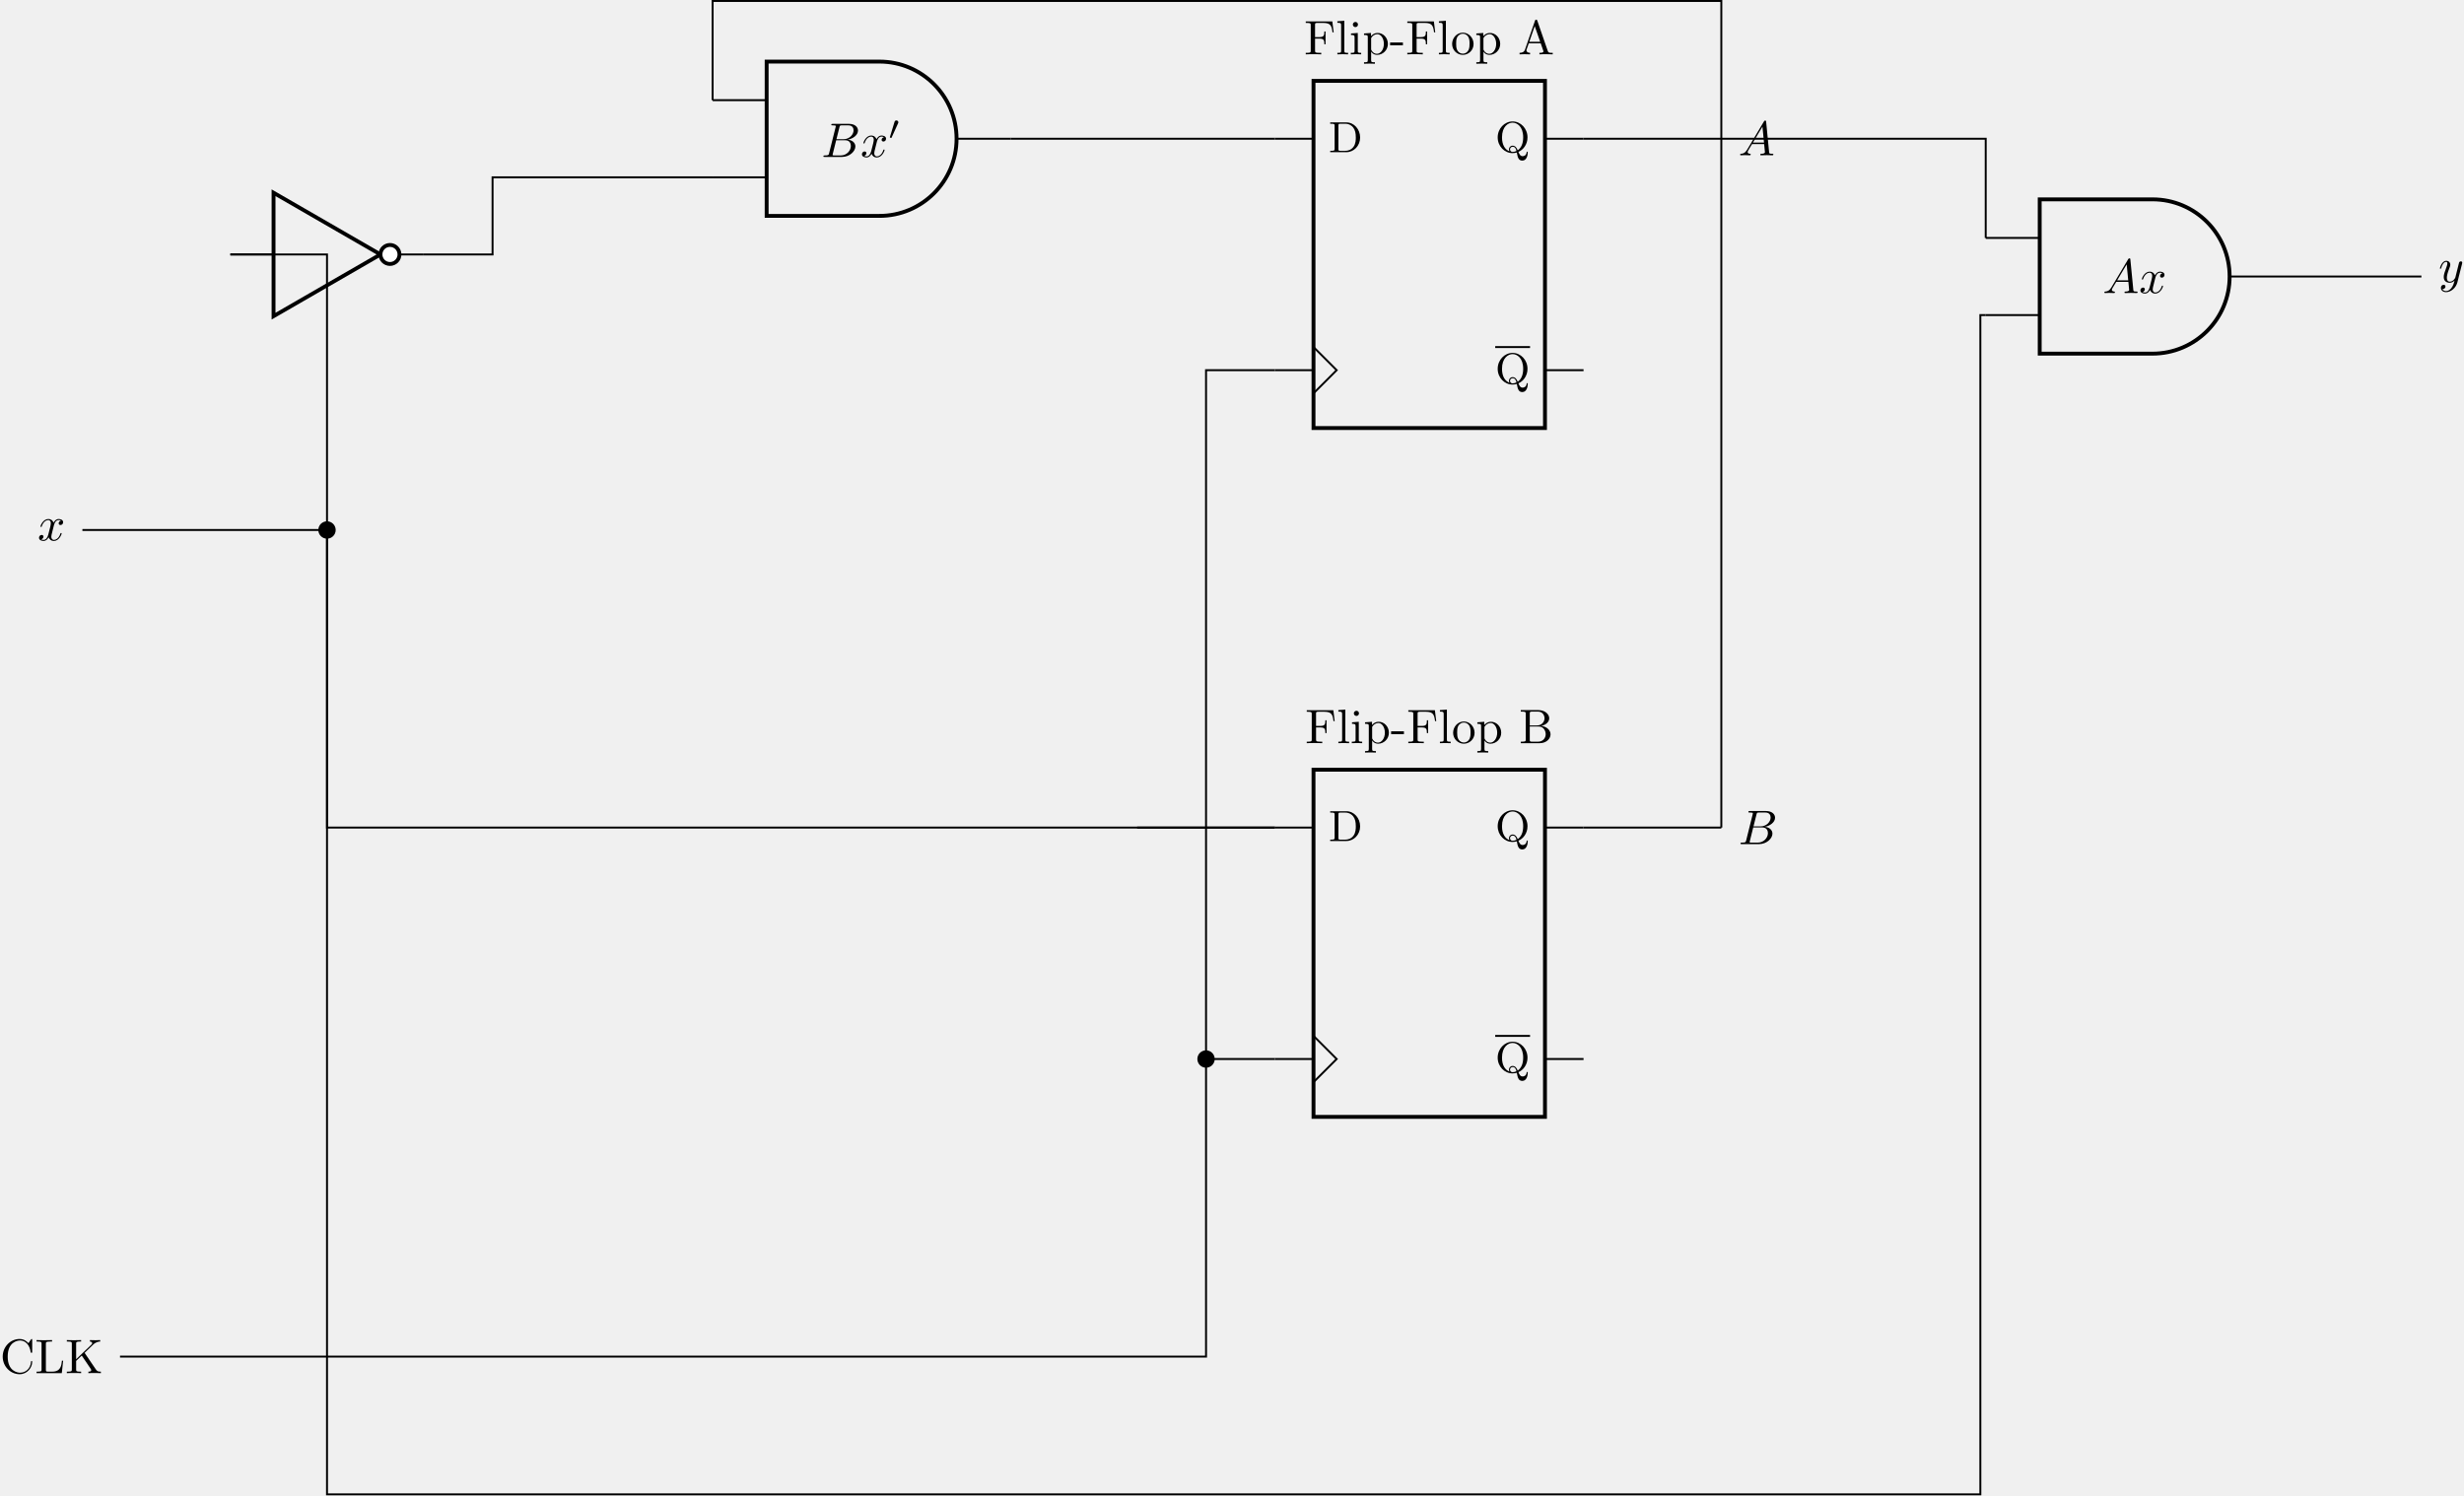
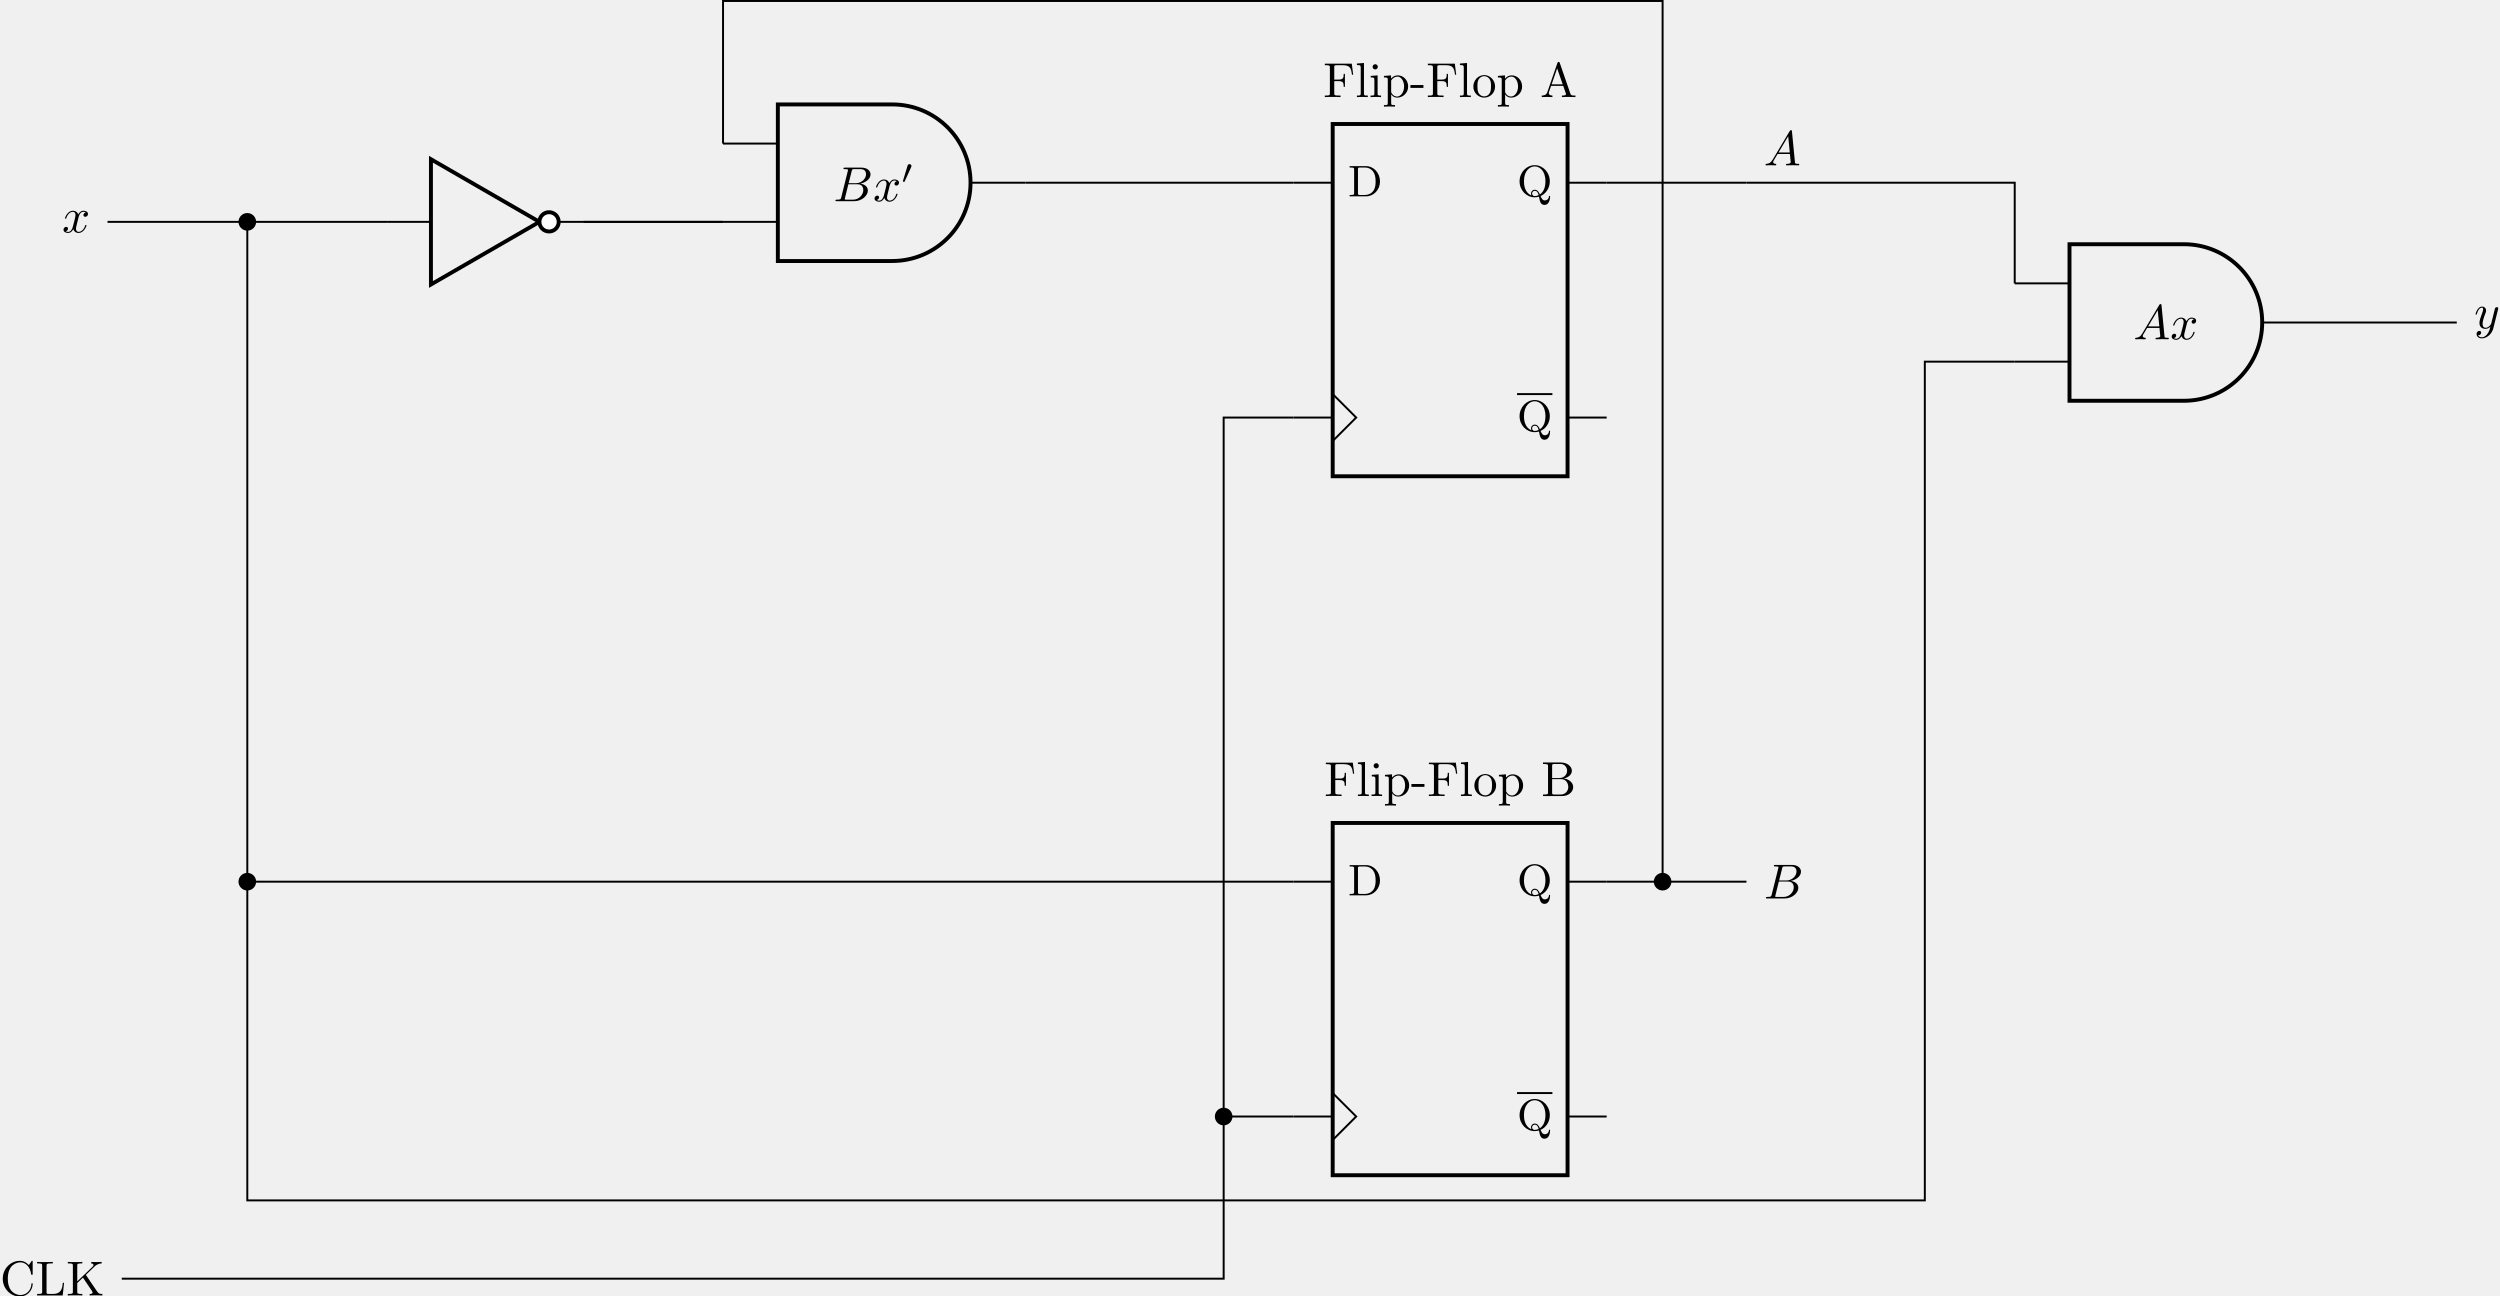
- <svg xmlns="http://www.w3.org/2000/svg" xmlns:xlink="http://www.w3.org/1999/xlink" version="1.1" width="506.946pt" height="307.68pt" viewBox="-58.718 -62.039 506.946 307.68">
+ <svg xmlns="http://www.w3.org/2000/svg" xmlns:xlink="http://www.w3.org/1999/xlink" version="1.1" width="506.946pt" height="262.693pt" viewBox="-58.718 -62.039 506.946 262.693">
  <defs>
-     <path id="g0-68" d="M.565-5.846C1.255-5.846 1.273-5.747 1.273-5.416V-.708C1.273-.377 1.255-.278 .565-.278H.359V0H3.694C5.245 0 6.519-1.327 6.519-3.013C6.519-4.716 5.272-6.124 3.694-6.124H.359V-5.846H.565ZM2.493-.278C2.071-.278 2.053-.341 2.053-.646V-5.478C2.053-5.783 2.071-5.846 2.493-5.846H3.452C4.322-5.846 4.86-5.389 5.102-5.066C5.496-4.546 5.631-3.9 5.631-3.013C5.631-2.645 5.631-1.704 5.138-1.076C4.671-.466 4.026-.278 3.461-.278H2.493Z" />
-     <path id="g0-81" d="M4.77-.063C5.73-.457 6.644-1.56 6.644-3.04C6.644-4.869 5.254-6.321 3.578-6.321S.511-4.86 .511-3.04S1.91 .197 3.578 .197C3.891 .197 4.232 .134 4.447 .072C4.609 .959 4.743 1.739 5.577 1.739C6.51 1.739 6.698 .538 6.698 .081C6.698 0 6.698-.108 6.581-.108C6.519-.108 6.483-.054 6.474-.009C6.402 .771 5.792 .825 5.649 .825C5.165 .825 4.976 .439 4.77-.063ZM2.932-.179C2.062-.511 1.399-1.435 1.399-3.04C1.399-5.263 2.645-6.07 3.578-6.07S5.756-5.272 5.756-3.04C5.756-1.856 5.398-.906 4.627-.386C4.447-.834 4.169-1.336 3.587-1.336C3.147-1.336 2.824-.986 2.824-.574C2.824-.359 2.923-.188 2.932-.179ZM4.376-.242C4.116-.108 3.811-.054 3.578-.054C3.138-.054 3.049-.43 3.049-.574C3.049-.843 3.246-1.112 3.596-1.112C4.071-1.112 4.259-.735 4.376-.242Z" />
-     <path id="g1-48" d="M2.022-3.292C2.078-3.41 2.085-3.466 2.085-3.515C2.085-3.731 1.89-3.898 1.674-3.898C1.409-3.898 1.325-3.682 1.29-3.571L.37-.551C.363-.537 .335-.446 .335-.439C.335-.356 .551-.286 .607-.286C.656-.286 .663-.3 .711-.404L2.022-3.292Z" />
    <path id="g2-65" d="M1.783-1.146C1.385-.478 .996-.339 .558-.309C.438-.299 .349-.299 .349-.11C.349-.05 .399 0 .478 0C.747 0 1.056-.03 1.335-.03C1.664-.03 2.012 0 2.331 0C2.391 0 2.521 0 2.521-.189C2.521-.299 2.431-.309 2.361-.309C2.132-.329 1.893-.408 1.893-.658C1.893-.777 1.953-.887 2.032-1.026L2.79-2.301H5.29C5.31-2.092 5.45-.737 5.45-.638C5.45-.339 4.932-.309 4.732-.309C4.593-.309 4.493-.309 4.493-.11C4.493 0 4.613 0 4.633 0C5.041 0 5.469-.03 5.878-.03C6.127-.03 6.755 0 7.004 0C7.064 0 7.183 0 7.183-.199C7.183-.309 7.083-.309 6.954-.309C6.336-.309 6.336-.379 6.306-.667L5.699-6.894C5.679-7.093 5.679-7.133 5.509-7.133C5.35-7.133 5.31-7.064 5.25-6.964L1.783-1.146ZM2.979-2.61L4.941-5.898L5.26-2.61H2.979Z" />
    <path id="g2-66" d="M1.594-.777C1.494-.389 1.474-.309 .687-.309C.518-.309 .418-.309 .418-.11C.418 0 .508 0 .687 0H4.244C5.818 0 6.994-1.176 6.994-2.152C6.994-2.869 6.416-3.447 5.45-3.557C6.486-3.746 7.532-4.483 7.532-5.43C7.532-6.167 6.874-6.804 5.679-6.804H2.331C2.142-6.804 2.042-6.804 2.042-6.605C2.042-6.496 2.132-6.496 2.321-6.496C2.341-6.496 2.531-6.496 2.7-6.476C2.879-6.456 2.969-6.446 2.969-6.316C2.969-6.276 2.959-6.247 2.929-6.127L1.594-.777ZM3.098-3.646L3.716-6.117C3.806-6.466 3.826-6.496 4.254-6.496H5.539C6.416-6.496 6.625-5.908 6.625-5.469C6.625-4.593 5.768-3.646 4.553-3.646H3.098ZM2.65-.309C2.511-.309 2.491-.309 2.431-.319C2.331-.329 2.301-.339 2.301-.418C2.301-.448 2.301-.468 2.351-.648L3.039-3.427H4.922C5.878-3.427 6.067-2.69 6.067-2.262C6.067-1.275 5.181-.309 4.005-.309H2.65Z" />
    <path id="g2-120" d="M3.328-3.009C3.387-3.268 3.616-4.184 4.314-4.184C4.364-4.184 4.603-4.184 4.812-4.055C4.533-4.005 4.334-3.756 4.334-3.517C4.334-3.357 4.443-3.168 4.712-3.168C4.932-3.168 5.25-3.347 5.25-3.746C5.25-4.264 4.663-4.403 4.324-4.403C3.746-4.403 3.397-3.875 3.278-3.646C3.029-4.304 2.491-4.403 2.202-4.403C1.166-4.403 .598-3.118 .598-2.869C.598-2.77 .697-2.77 .717-2.77C.797-2.77 .827-2.79 .847-2.879C1.186-3.935 1.843-4.184 2.182-4.184C2.371-4.184 2.72-4.095 2.72-3.517C2.72-3.208 2.55-2.54 2.182-1.146C2.022-.528 1.674-.11 1.235-.11C1.176-.11 .946-.11 .737-.239C.986-.289 1.205-.498 1.205-.777C1.205-1.046 .986-1.126 .837-1.126C.538-1.126 .289-.867 .289-.548C.289-.09 .787 .11 1.225 .11C1.883 .11 2.242-.588 2.271-.648C2.391-.279 2.75 .11 3.347 .11C4.374 .11 4.941-1.176 4.941-1.425C4.941-1.524 4.852-1.524 4.822-1.524C4.732-1.524 4.712-1.484 4.692-1.415C4.364-.349 3.686-.11 3.367-.11C2.979-.11 2.819-.428 2.819-.767C2.819-.986 2.879-1.205 2.989-1.644L3.328-3.009Z" />
    <path id="g2-121" d="M4.842-3.796C4.882-3.935 4.882-3.955 4.882-4.025C4.882-4.204 4.742-4.294 4.593-4.294C4.493-4.294 4.334-4.234 4.244-4.085C4.224-4.035 4.144-3.726 4.105-3.547C4.035-3.288 3.965-3.019 3.905-2.75L3.457-.956C3.417-.807 2.989-.11 2.331-.11C1.823-.11 1.714-.548 1.714-.917C1.714-1.375 1.883-1.993 2.222-2.869C2.381-3.278 2.421-3.387 2.421-3.587C2.421-4.035 2.102-4.403 1.604-4.403C.658-4.403 .289-2.959 .289-2.869C.289-2.77 .389-2.77 .408-2.77C.508-2.77 .518-2.79 .568-2.949C.837-3.885 1.235-4.184 1.574-4.184C1.654-4.184 1.823-4.184 1.823-3.866C1.823-3.616 1.724-3.357 1.654-3.168C1.255-2.112 1.076-1.544 1.076-1.076C1.076-.189 1.704 .11 2.291 .11C2.68 .11 3.019-.06 3.298-.339C3.168 .179 3.049 .667 2.65 1.196C2.391 1.534 2.012 1.823 1.554 1.823C1.415 1.823 .966 1.793 .797 1.405C.956 1.405 1.086 1.405 1.225 1.285C1.325 1.196 1.425 1.066 1.425 .877C1.425 .568 1.156 .528 1.056 .528C.827 .528 .498 .687 .498 1.176C.498 1.674 .936 2.042 1.554 2.042C2.58 2.042 3.606 1.136 3.885 .01L4.842-3.796Z" />
+     <path id="g1-48" d="M2.022-3.292C2.078-3.41 2.085-3.466 2.085-3.515C2.085-3.731 1.89-3.898 1.674-3.898C1.409-3.898 1.325-3.682 1.29-3.571L.37-.551C.363-.537 .335-.446 .335-.439C.335-.356 .551-.286 .607-.286C.656-.286 .663-.3 .711-.404L2.022-3.292Z" />
+     <path id="g0-68" d="M.565-5.846C1.255-5.846 1.273-5.747 1.273-5.416V-.708C1.273-.377 1.255-.278 .565-.278H.359V0H3.694C5.245 0 6.519-1.327 6.519-3.013C6.519-4.716 5.272-6.124 3.694-6.124H.359V-5.846H.565ZM2.493-.278C2.071-.278 2.053-.341 2.053-.646V-5.478C2.053-5.783 2.071-5.846 2.493-5.846H3.452C4.322-5.846 4.86-5.389 5.102-5.066C5.496-4.546 5.631-3.9 5.631-3.013C5.631-2.645 5.631-1.704 5.138-1.076C4.671-.466 4.026-.278 3.461-.278H2.493Z" />
+     <path id="g0-81" d="M4.77-.063C5.73-.457 6.644-1.56 6.644-3.04C6.644-4.869 5.254-6.321 3.578-6.321S.511-4.86 .511-3.04S1.91 .197 3.578 .197C3.891 .197 4.232 .134 4.447 .072C4.609 .959 4.743 1.739 5.577 1.739C6.51 1.739 6.698 .538 6.698 .081C6.698 0 6.698-.108 6.581-.108C6.519-.108 6.483-.054 6.474-.009C6.402 .771 5.792 .825 5.649 .825C5.165 .825 4.976 .439 4.77-.063ZM2.932-.179C2.062-.511 1.399-1.435 1.399-3.04C1.399-5.263 2.645-6.07 3.578-6.07S5.756-5.272 5.756-3.04C5.756-1.856 5.398-.906 4.627-.386C4.447-.834 4.169-1.336 3.587-1.336C3.147-1.336 2.824-.986 2.824-.574C2.824-.359 2.923-.188 2.932-.179ZM4.376-.242C4.116-.108 3.811-.054 3.578-.054C3.138-.054 3.049-.43 3.049-.574C3.049-.843 3.246-1.112 3.596-1.112C4.071-1.112 4.259-.735 4.376-.242Z" />
    <path id="g3-45" d="M2.75-1.863V-2.441H.11V-1.863H2.75Z" />
    <path id="g3-65" d="M3.965-6.934C3.915-7.064 3.895-7.133 3.736-7.133S3.547-7.073 3.497-6.934L1.435-.976C1.255-.468 .857-.319 .319-.309V0C.548-.01 .976-.03 1.335-.03C1.644-.03 2.162-.01 2.481 0V-.309C1.983-.309 1.733-.558 1.733-.817C1.733-.847 1.743-.946 1.753-.966L2.212-2.271H4.672L5.2-.747C5.21-.707 5.23-.648 5.23-.608C5.23-.309 4.672-.309 4.403-.309V0C4.762-.03 5.46-.03 5.838-.03C6.267-.03 6.725-.02 7.143 0V-.309H6.964C6.366-.309 6.227-.379 6.117-.707L3.965-6.934ZM3.437-5.818L4.563-2.58H2.321L3.437-5.818Z" />
    <path id="g3-66" d="M2.212-3.646V-6.097C2.212-6.426 2.232-6.496 2.7-6.496H3.935C4.902-6.496 5.25-5.649 5.25-5.121C5.25-4.483 4.762-3.646 3.656-3.646H2.212ZM4.563-3.557C5.529-3.746 6.217-4.384 6.217-5.121C6.217-5.988 5.3-6.804 4.005-6.804H.359V-6.496H.598C1.365-6.496 1.385-6.386 1.385-6.027V-.777C1.385-.418 1.365-.309 .598-.309H.359V0H4.264C5.589 0 6.486-.887 6.486-1.823C6.486-2.69 5.669-3.437 4.563-3.557ZM3.945-.309H2.7C2.232-.309 2.212-.379 2.212-.707V-3.427H4.085C5.071-3.427 5.489-2.501 5.489-1.833C5.489-1.126 4.971-.309 3.945-.309Z" />
    <path id="g3-67" d="M.558-3.407C.558-1.345 2.172 .219 4.025 .219C5.649 .219 6.625-1.166 6.625-2.321C6.625-2.421 6.625-2.491 6.496-2.491C6.386-2.491 6.386-2.431 6.376-2.331C6.296-.907 5.23-.09 4.144-.09C3.537-.09 1.584-.428 1.584-3.397C1.584-6.376 3.527-6.715 4.134-6.715C5.22-6.715 6.107-5.808 6.306-4.354C6.326-4.214 6.326-4.184 6.466-4.184C6.625-4.184 6.625-4.214 6.625-4.423V-6.785C6.625-6.954 6.625-7.024 6.516-7.024C6.476-7.024 6.436-7.024 6.356-6.904L5.858-6.167C5.489-6.526 4.981-7.024 4.025-7.024C2.162-7.024 .558-5.44 .558-3.407Z" />
    <path id="g3-70" d="M5.798-6.775H.329V-6.466H.568C1.335-6.466 1.355-6.356 1.355-5.998V-.777C1.355-.418 1.335-.309 .568-.309H.329V0C.677-.03 1.455-.03 1.843-.03C2.252-.03 3.158-.03 3.517 0V-.309H3.188C2.242-.309 2.242-.438 2.242-.787V-3.238H3.098C4.055-3.238 4.154-2.919 4.154-2.072H4.403V-4.712H4.154C4.154-3.875 4.055-3.547 3.098-3.547H2.242V-6.067C2.242-6.396 2.262-6.466 2.73-6.466H3.925C5.42-6.466 5.669-5.908 5.828-4.533H6.077L5.798-6.775Z" />
    <path id="g3-75" d="M3.985-4.174L5.778-5.898C5.858-5.978 6.386-6.486 7.193-6.496V-6.804C6.934-6.775 6.615-6.775 6.346-6.775C5.988-6.775 5.42-6.775 5.081-6.804V-6.496C5.479-6.486 5.539-6.257 5.539-6.167C5.539-6.007 5.44-5.908 5.36-5.838L2.242-2.859V-6.027C2.242-6.386 2.262-6.496 3.029-6.496H3.268V-6.804C2.919-6.775 2.182-6.775 1.803-6.775S.677-6.775 .329-6.804V-6.496H.568C1.335-6.496 1.355-6.386 1.355-6.027V-.777C1.355-.418 1.335-.309 .568-.309H.329V0C.677-.03 1.415-.03 1.793-.03S2.919-.03 3.268 0V-.309H3.029C2.262-.309 2.242-.418 2.242-.777V-2.521L3.397-3.616L5.2-.946C5.26-.857 5.35-.727 5.35-.608C5.35-.309 4.961-.309 4.762-.309V0C5.111-.03 5.808-.03 6.187-.03C6.535-.03 6.914-.02 7.333 0V-.309C6.795-.309 6.585-.349 6.286-.787L3.985-4.174Z" />
    <path id="g3-76" d="M5.798-2.57H5.549C5.44-1.554 5.3-.309 3.547-.309H2.73C2.262-.309 2.242-.379 2.242-.707V-6.017C2.242-6.356 2.242-6.496 3.188-6.496H3.517V-6.804C3.158-6.775 2.252-6.775 1.843-6.775C1.455-6.775 .677-6.775 .329-6.804V-6.496H.568C1.335-6.496 1.355-6.386 1.355-6.027V-.777C1.355-.418 1.335-.309 .568-.309H.329V0H5.519L5.798-2.57Z" />
    <path id="g3-105" d="M1.763-4.403L.369-4.294V-3.985C1.016-3.985 1.106-3.925 1.106-3.437V-.757C1.106-.309 .996-.309 .329-.309V0C.648-.01 1.186-.03 1.425-.03C1.773-.03 2.122-.01 2.461 0V-.309C1.803-.309 1.763-.359 1.763-.747V-4.403ZM1.803-6.137C1.803-6.456 1.554-6.665 1.275-6.665C.966-6.665 .747-6.396 .747-6.137C.747-5.868 .966-5.609 1.275-5.609C1.554-5.609 1.803-5.818 1.803-6.137Z" />
    <path id="g3-108" d="M1.763-6.914L.329-6.804V-6.496C1.026-6.496 1.106-6.426 1.106-5.938V-.757C1.106-.309 .996-.309 .329-.309V0C.658-.01 1.186-.03 1.435-.03S2.172-.01 2.54 0V-.309C1.873-.309 1.763-.309 1.763-.757V-6.914Z" />
    <path id="g3-111" d="M4.692-2.132C4.692-3.407 3.696-4.463 2.491-4.463C1.245-4.463 .279-3.377 .279-2.132C.279-.847 1.315 .11 2.481 .11C3.686 .11 4.692-.867 4.692-2.132ZM2.491-.139C2.062-.139 1.624-.349 1.355-.807C1.106-1.245 1.106-1.853 1.106-2.212C1.106-2.6 1.106-3.138 1.345-3.577C1.614-4.035 2.082-4.244 2.481-4.244C2.919-4.244 3.347-4.025 3.606-3.597S3.866-2.59 3.866-2.212C3.866-1.853 3.866-1.315 3.646-.877C3.427-.428 2.989-.139 2.491-.139Z" />
    <path id="g3-112" d="M1.714-3.746V-4.403L.279-4.294V-3.985C.986-3.985 1.056-3.925 1.056-3.487V1.176C1.056 1.624 .946 1.624 .279 1.624V1.933C.618 1.923 1.136 1.903 1.395 1.903C1.664 1.903 2.172 1.923 2.521 1.933V1.624C1.853 1.624 1.743 1.624 1.743 1.176V-.498V-.588C1.793-.428 2.212 .11 2.969 .11C4.154 .11 5.191-.867 5.191-2.152C5.191-3.417 4.224-4.403 3.108-4.403C2.331-4.403 1.913-3.965 1.714-3.746ZM1.743-1.136V-3.357C2.032-3.866 2.521-4.154 3.029-4.154C3.756-4.154 4.364-3.278 4.364-2.152C4.364-.946 3.666-.11 2.929-.11C2.531-.11 2.152-.309 1.883-.717C1.743-.927 1.743-.936 1.743-1.136Z" />
  </defs>
  <g id="page1">
-     <g transform="matrix(1 0 0 1 -67.27907 173.4847)">
-       <use x="8.561" y="47.012" xlink:href="#g3-67" />
-       <use x="15.757" y="47.012" xlink:href="#g3-76" />
-       <use x="21.983" y="47.012" xlink:href="#g3-75" />
+     <g transform="matrix(1 0 0 1 -67.27907 145.1376)">
+       <use x="8.561" y="55.516" xlink:href="#g3-67" />
+       <use x="15.757" y="55.516" xlink:href="#g3-76" />
+       <use x="21.983" y="55.516" xlink:href="#g3-75" />
    </g>
-     <g transform="matrix(1 0 0 1 -59.54057 2.1447)">
-       <use x="8.561" y="47.012" xlink:href="#g2-120" />
-     </g>
-     <path d="M-41.766 47.012H8.562" stroke="#000" fill="none" stroke-width=".399" stroke-miterlimit="10" />
-     <path d="M10.148 47.012C10.148 46.137 9.438 45.426 8.562 45.426C7.684 45.426 6.973 46.137 6.973 47.012C6.973 47.891 7.684 48.598 8.562 48.598C9.438 48.598 10.148 47.891 10.148 47.012Z" />
-     <path d="M10.148 47.012C10.148 46.137 9.438 45.426 8.562 45.426C7.684 45.426 6.973 46.137 6.973 47.012C6.973 47.891 7.684 48.598 8.562 48.598C9.438 48.598 10.148 47.891 10.148 47.012Z" stroke="#000" fill="none" stroke-width=".399" stroke-miterlimit="10" />
-     <path d="M-2.438-9.68H-11.324" stroke="#000" fill="none" stroke-width=".399" stroke-miterlimit="10" />
-     <path d="M-2.438-22.379L19.559-9.68L-2.438 3.019Z" stroke="#000" fill="none" stroke-width=".797" stroke-miterlimit="10" />
-     <path d="M23.469-9.68H28.449" stroke="#000" fill="none" stroke-width=".399" stroke-miterlimit="10" />
-     <path d="M23.469-9.68C23.469-10.762 22.594-11.637 21.516-11.637C20.434-11.637 19.559-10.762 19.559-9.68C19.559-8.602 20.434-7.727 21.516-7.727C22.594-7.727 23.469-8.602 23.469-9.68Z" fill="#fff" />
-     <path d="M23.469-9.68C23.469-10.762 22.594-11.637 21.516-11.637C20.434-11.637 19.559-10.762 19.559-9.68C19.559-8.602 20.434-7.727 21.516-7.727C22.594-7.727 23.469-8.602 23.469-9.68Z" stroke="#000" fill="none" stroke-width=".797" stroke-miterlimit="10" />
-     <path d="M8.562 47.012V-9.68H-11.324" stroke="#000" fill="none" stroke-width=".399" stroke-miterlimit="10" />
-     <path d="M211.523 26.035H259.148V-45.398H211.523Z" stroke="#000" fill="none" stroke-width=".797" stroke-miterlimit="10" />
-     <path d="M211.523 9.367L216.285 14.129L211.523 18.891" stroke="#000" fill="none" stroke-width=".399" stroke-miterlimit="10" />
-     <rect x="11.633" y="39.291" height=".398" width="7.168" transform="matrix(1 0 0 1 237.2746 -30.1175)" />
+     <path d="M211.523 34.539H259.148V-36.895H211.523Z" stroke="#000" fill="none" stroke-width=".797" stroke-miterlimit="10" />
+     <path d="M211.523 17.871L216.285 22.633L211.523 27.395" stroke="#000" fill="none" stroke-width=".399" stroke-miterlimit="10" />
+     <rect x="11.633" y="47.795" height=".398" width="7.168" transform="matrix(1 0 0 1 237.2746 -30.1175)" />
    <g transform="matrix(1 0 0 1 237.2746 -30.1175)">
-       <use x="11.633" y="47.012" xlink:href="#g0-81" />
+       <use x="11.633" y="55.516" xlink:href="#g0-81" />
    </g>
    <g transform="matrix(1 0 0 1 202.9636 -77.7404)">
-       <use x="11.633" y="47.012" xlink:href="#g0-68" />
+       <use x="11.633" y="55.516" xlink:href="#g0-68" />
    </g>
    <g transform="matrix(1 0 0 1 237.2746 -77.7404)">
-       <use x="11.633" y="47.012" xlink:href="#g0-81" />
+       <use x="11.633" y="55.516" xlink:href="#g0-81" />
    </g>
-     <path d="M211.523 14.129H203.586" stroke="#000" fill="none" stroke-width=".399" stroke-miterlimit="10" />
-     <path d="M259.148 14.129H267.082" stroke="#000" fill="none" stroke-width=".399" stroke-miterlimit="10" />
-     <path d="M211.523-33.492H203.586" stroke="#000" fill="none" stroke-width=".399" stroke-miterlimit="10" />
-     <path d="M259.148-33.492H267.082" stroke="#000" fill="none" stroke-width=".399" stroke-miterlimit="10" />
+     <path d="M211.523 22.633H203.586" stroke="#000" fill="none" stroke-width=".399" stroke-miterlimit="10" />
+     <path d="M259.148 22.633H267.082" stroke="#000" fill="none" stroke-width=".399" stroke-miterlimit="10" />
+     <path d="M211.523-24.988H203.586" stroke="#000" fill="none" stroke-width=".399" stroke-miterlimit="10" />
+     <path d="M259.148-24.988H267.082" stroke="#000" fill="none" stroke-width=".399" stroke-miterlimit="10" />
    <g transform="matrix(1 0 0 1 201.0376 -97.8678)">
-       <use x="8.561" y="47.012" xlink:href="#g3-70" />
-       <use x="15.065" y="47.012" xlink:href="#g3-108" />
-       <use x="17.832" y="47.012" xlink:href="#g3-105" />
-       <use x="20.6" y="47.012" xlink:href="#g3-112" />
-       <use x="26.134" y="47.012" xlink:href="#g3-45" />
-       <use x="29.455" y="47.012" xlink:href="#g3-70" />
-       <use x="35.959" y="47.012" xlink:href="#g3-108" />
-       <use x="38.726" y="47.012" xlink:href="#g3-111" />
-       <use x="43.707" y="47.012" xlink:href="#g3-112" />
-       <use x="52.563" y="47.012" xlink:href="#g3-65" />
+       <use x="8.561" y="55.516" xlink:href="#g3-70" />
+       <use x="15.065" y="55.516" xlink:href="#g3-108" />
+       <use x="17.832" y="55.516" xlink:href="#g3-105" />
+       <use x="20.6" y="55.516" xlink:href="#g3-112" />
+       <use x="26.134" y="55.516" xlink:href="#g3-45" />
+       <use x="29.455" y="55.516" xlink:href="#g3-70" />
+       <use x="35.959" y="55.516" xlink:href="#g3-108" />
+       <use x="38.726" y="55.516" xlink:href="#g3-111" />
+       <use x="43.707" y="55.516" xlink:href="#g3-112" />
+       <use x="52.563" y="55.516" xlink:href="#g3-65" />
    </g>
-     <path d="M211.523 167.769H259.148V96.336H211.523Z" stroke="#000" fill="none" stroke-width=".797" stroke-miterlimit="10" />
-     <path d="M211.523 151.101L216.285 155.863L211.523 160.625" stroke="#000" fill="none" stroke-width=".399" stroke-miterlimit="10" />
-     <rect x="11.633" y="39.291" height=".398" width="7.168" transform="matrix(1 0 0 1 237.2746 111.6167)" />
-     <g transform="matrix(1 0 0 1 237.2746 111.6167)">
-       <use x="11.633" y="47.012" xlink:href="#g0-81" />
+     <path d="M211.523 176.273H259.148V104.84H211.523Z" stroke="#000" fill="none" stroke-width=".797" stroke-miterlimit="10" />
+     <path d="M211.523 159.605L216.285 164.367L211.523 169.129" stroke="#000" fill="none" stroke-width=".399" stroke-miterlimit="10" />
+     <rect x="11.633" y="47.795" height=".398" width="7.168" transform="matrix(1 0 0 1 237.2746 111.6166)" />
+     <g transform="matrix(1 0 0 1 237.2746 111.6166)">
+       <use x="11.633" y="55.516" xlink:href="#g0-81" />
    </g>
-     <g transform="matrix(1 0 0 1 202.9636 63.9937)">
-       <use x="11.633" y="47.012" xlink:href="#g0-68" />
+     <g transform="matrix(1 0 0 1 202.9636 63.9936)">
+       <use x="11.633" y="55.516" xlink:href="#g0-68" />
    </g>
-     <g transform="matrix(1 0 0 1 237.2746 63.9937)">
-       <use x="11.633" y="47.012" xlink:href="#g0-81" />
+     <g transform="matrix(1 0 0 1 237.2746 63.9936)">
+       <use x="11.633" y="55.516" xlink:href="#g0-81" />
    </g>
-     <path d="M211.523 155.863H203.586" stroke="#000" fill="none" stroke-width=".399" stroke-miterlimit="10" />
-     <path d="M259.148 155.863H267.082" stroke="#000" fill="none" stroke-width=".399" stroke-miterlimit="10" />
-     <path d="M211.523 108.242H203.586" stroke="#000" fill="none" stroke-width=".399" stroke-miterlimit="10" />
-     <path d="M259.148 108.242H267.082" stroke="#000" fill="none" stroke-width=".399" stroke-miterlimit="10" />
+     <path d="M211.523 164.367H203.586" stroke="#000" fill="none" stroke-width=".399" stroke-miterlimit="10" />
+     <path d="M259.148 164.367H267.082" stroke="#000" fill="none" stroke-width=".399" stroke-miterlimit="10" />
+     <path d="M211.523 116.746H203.586" stroke="#000" fill="none" stroke-width=".399" stroke-miterlimit="10" />
+     <path d="M259.148 116.746H267.082" stroke="#000" fill="none" stroke-width=".399" stroke-miterlimit="10" />
    <g transform="matrix(1 0 0 1 201.2446 43.8662)">
-       <use x="8.561" y="47.012" xlink:href="#g3-70" />
-       <use x="15.065" y="47.012" xlink:href="#g3-108" />
-       <use x="17.832" y="47.012" xlink:href="#g3-105" />
-       <use x="20.6" y="47.012" xlink:href="#g3-112" />
-       <use x="26.134" y="47.012" xlink:href="#g3-45" />
-       <use x="29.455" y="47.012" xlink:href="#g3-70" />
-       <use x="35.959" y="47.012" xlink:href="#g3-108" />
-       <use x="38.726" y="47.012" xlink:href="#g3-111" />
-       <use x="43.707" y="47.012" xlink:href="#g3-112" />
-       <use x="52.563" y="47.012" xlink:href="#g3-66" />
+       <use x="8.561" y="55.516" xlink:href="#g3-70" />
+       <use x="15.065" y="55.516" xlink:href="#g3-108" />
+       <use x="17.832" y="55.516" xlink:href="#g3-105" />
+       <use x="20.6" y="55.516" xlink:href="#g3-112" />
+       <use x="26.134" y="55.516" xlink:href="#g3-45" />
+       <use x="29.455" y="55.516" xlink:href="#g3-70" />
+       <use x="35.959" y="55.516" xlink:href="#g3-108" />
+       <use x="38.726" y="55.516" xlink:href="#g3-111" />
+       <use x="43.707" y="55.516" xlink:href="#g3-112" />
+       <use x="52.563" y="55.516" xlink:href="#g3-66" />
    </g>
-     <path d="M99.012-41.43H87.898M99.012-25.555H87.898" stroke="#000" fill="none" stroke-width=".399" stroke-miterlimit="10" />
-     <path d="M99.012-49.367H122.211C130.976-49.367 138.086-42.262 138.086-33.492C138.086-24.727 130.976-17.617 122.211-17.617H99.012Z" stroke="#000" fill="none" stroke-width=".797" stroke-miterlimit="10" />
-     <path d="M138.086-33.492H149.195" stroke="#000" fill="none" stroke-width=".399" stroke-miterlimit="10" />
+     <path d="M99.012-32.926H87.898M99.012-17.051H87.898" stroke="#000" fill="none" stroke-width=".399" stroke-miterlimit="10" />
+     <path d="M99.012-40.863H122.211C130.976-40.863 138.086-33.754 138.086-24.988S130.976-9.113 122.211-9.113H99.012Z" stroke="#000" fill="none" stroke-width=".797" stroke-miterlimit="10" />
+     <path d="M138.086-24.988H149.195" stroke="#000" fill="none" stroke-width=".399" stroke-miterlimit="10" />
    <g transform="matrix(1 0 0 1 101.7126 -76.7602)">
-       <use x="8.561" y="47.012" xlink:href="#g2-66" />
-       <use x="16.618" y="47.012" xlink:href="#g2-120" />
-       <use x="22.312" y="43.397" xlink:href="#g1-48" />
+       <use x="8.561" y="55.516" xlink:href="#g2-66" />
+       <use x="16.618" y="55.516" xlink:href="#g2-120" />
+       <use x="22.312" y="51.901" xlink:href="#g1-48" />
    </g>
-     <path d="M149.195-33.492H203.586" stroke="#000" fill="none" stroke-width=".399" stroke-miterlimit="10" />
-     <path d="M203.586 108.242H175.242" stroke="#000" fill="none" stroke-width=".399" stroke-miterlimit="10" />
-     <path d="M8.562 47.012V108.242H175.242H203.586" stroke="#000" fill="none" stroke-width=".399" stroke-miterlimit="10" />
-     <path d="M28.449-9.68H42.621V-25.555H87.898" stroke="#000" fill="none" stroke-width=".399" stroke-miterlimit="10" />
-     <path d="M267.082 108.242H295.429" stroke="#000" fill="none" stroke-width=".399" stroke-miterlimit="10" />
-     <g transform="matrix(1 0 0 1 290.3896 64.6327)">
-       <use x="8.561" y="47.012" xlink:href="#g2-66" />
+     <path d="M149.195-24.988H203.586" stroke="#000" fill="none" stroke-width=".399" stroke-miterlimit="10" />
+     <path d="M87.898-17.051H59.551" stroke="#000" fill="none" stroke-width=".399" stroke-miterlimit="10" />
+     <path d="M28.668-17.051H19.777" stroke="#000" fill="none" stroke-width=".399" stroke-miterlimit="10" />
+     <path d="M28.668-29.75L50.664-17.051L28.668-4.352Z" stroke="#000" fill="none" stroke-width=".797" stroke-miterlimit="10" />
+     <path d="M54.574-17.051H59.551" stroke="#000" fill="none" stroke-width=".399" stroke-miterlimit="10" />
+     <path d="M54.574-17.051C54.574-18.133 53.699-19.008 52.617-19.008C51.539-19.008 50.664-18.133 50.664-17.051C50.664-15.973 51.539-15.098 52.617-15.098C53.699-15.098 54.574-15.973 54.574-17.051Z" fill="#fff" />
+     <path d="M54.574-17.051C54.574-18.133 53.699-19.008 52.617-19.008C51.539-19.008 50.664-18.133 50.664-17.051C50.664-15.973 51.539-15.098 52.617-15.098C53.699-15.098 54.574-15.973 54.574-17.051Z" stroke="#000" fill="none" stroke-width=".797" stroke-miterlimit="10" />
+     <path d="M19.777-17.051H-8.57" stroke="#000" fill="none" stroke-width=".399" stroke-miterlimit="10" />
+     <path d="M-8.57-17.051H-22.742M-22.742-17.051H-36.914" stroke="#000" fill="none" stroke-width=".399" stroke-miterlimit="10" />
+     <path d="M-6.98-17.051C-6.98-17.93-7.691-18.641-8.57-18.641C-9.445-18.641-10.156-17.93-10.156-17.051C-10.156-16.176-9.445-15.465-8.57-15.465C-7.691-15.465-6.98-16.176-6.98-17.051Z" />
+     <path d="M-6.98-17.051C-6.98-17.93-7.691-18.641-8.57-18.641C-9.445-18.641-10.156-17.93-10.156-17.051C-10.156-16.176-9.445-15.465-8.57-15.465C-7.691-15.465-6.98-16.176-6.98-17.051Z" stroke="#000" fill="none" stroke-width=".399" stroke-miterlimit="10" />
+     <g transform="matrix(1 0 0 1 -54.69037 -70.4234)">
+       <use x="8.561" y="55.516" xlink:href="#g2-120" />
    </g>
-     <path d="M295.429 108.242V-61.84H87.898V-41.43" stroke="#000" fill="none" stroke-width=".399" stroke-miterlimit="10" />
-     <path d="M360.933-13.082H349.824M360.933 2.793H349.824" stroke="#000" fill="none" stroke-width=".399" stroke-miterlimit="10" />
-     <path d="M360.933-21.02H384.132C392.902-21.02 400.007-13.914 400.007-5.144C400.007 3.621 392.902 10.727 384.132 10.727H360.933Z" stroke="#000" fill="none" stroke-width=".797" stroke-miterlimit="10" />
-     <path d="M400.007-5.144H411.121" stroke="#000" fill="none" stroke-width=".399" stroke-miterlimit="10" />
+     <path d="M203.586 116.746H97.508M97.508 116.746H-8.57" stroke="#000" fill="none" stroke-width=".399" stroke-miterlimit="10" />
+     <path d="M-6.98 116.746C-6.98 115.867-7.691 115.16-8.57 115.16C-9.445 115.16-10.156 115.867-10.156 116.746C-10.156 117.621-9.445 118.332-8.57 118.332C-7.691 118.332-6.98 117.621-6.98 116.746Z" />
+     <path d="M-6.98 116.746C-6.98 115.867-7.691 115.16-8.57 115.16C-9.445 115.16-10.156 115.867-10.156 116.746C-10.156 117.621-9.445 118.332-8.57 118.332C-7.691 118.332-6.98 117.621-6.98 116.746Z" stroke="#000" fill="none" stroke-width=".399" stroke-miterlimit="10" />
+     <path d="M59.551-17.051H73.727H87.898" stroke="#000" fill="none" stroke-width=".399" stroke-miterlimit="10" />
+     <path d="M267.082 116.746H295.429" stroke="#000" fill="none" stroke-width=".399" stroke-miterlimit="10" />
+     <g transform="matrix(1 0 0 1 290.3896 64.6326)">
+       <use x="8.561" y="55.516" xlink:href="#g2-66" />
+     </g>
+     <path d="M278.422 116.746V27.453M278.422 27.453V-61.84H87.898V-32.926" stroke="#000" fill="none" stroke-width=".399" stroke-miterlimit="10" />
+     <path d="M280.007 116.746C280.007 115.867 279.3 115.16 278.422 115.16C277.547 115.16 276.836 115.867 276.836 116.746C276.836 117.621 277.547 118.332 278.422 118.332C279.3 118.332 280.007 117.621 280.007 116.746Z" />
+     <path d="M280.007 116.746C280.007 115.867 279.3 115.16 278.422 115.16C277.547 115.16 276.836 115.867 276.836 116.746C276.836 117.621 277.547 118.332 278.422 118.332C279.3 118.332 280.007 117.621 280.007 116.746Z" stroke="#000" fill="none" stroke-width=".399" stroke-miterlimit="10" />
+     <path d="M360.933-4.578H349.824M360.933 11.297H349.824" stroke="#000" fill="none" stroke-width=".399" stroke-miterlimit="10" />
+     <path d="M360.933-12.516H384.132C392.902-12.516 400.007-5.41 400.007 3.359C400.007 12.125 392.902 19.23 384.132 19.23H360.933Z" stroke="#000" fill="none" stroke-width=".797" stroke-miterlimit="10" />
+     <path d="M400.007 3.359H411.121" stroke="#000" fill="none" stroke-width=".399" stroke-miterlimit="10" />
    <g transform="matrix(1 0 0 1 365.3266 -48.7543)">
-       <use x="8.561" y="47.012" xlink:href="#g2-65" />
-       <use x="16.033" y="47.012" xlink:href="#g2-120" />
+       <use x="8.561" y="55.516" xlink:href="#g2-65" />
+       <use x="16.033" y="55.516" xlink:href="#g2-120" />
    </g>
-     <path d="M267.082-33.492H295.429" stroke="#000" fill="none" stroke-width=".399" stroke-miterlimit="10" />
-     <g transform="matrix(1 0 0 1 290.3896 -77.1011)">
-       <use x="8.561" y="47.012" xlink:href="#g2-65" />
+     <path d="M267.082-24.988H295.429" stroke="#000" fill="none" stroke-width=".399" stroke-miterlimit="10" />
+     <g transform="matrix(1 0 0 1 290.3896 -84.0249)">
+       <use x="8.561" y="55.516" xlink:href="#g2-65" />
    </g>
-     <path d="M295.429-33.492H349.824V-13.082" stroke="#000" fill="none" stroke-width=".399" stroke-miterlimit="10" />
-     <path d="M8.562 47.012V245.441H348.722V2.793H349.824" stroke="#000" fill="none" stroke-width=".399" stroke-miterlimit="10" />
-     <path d="M411.121-5.144H439.464" stroke="#000" fill="none" stroke-width=".399" stroke-miterlimit="10" />
+     <path d="M295.429-24.988H349.824V-4.578" stroke="#000" fill="none" stroke-width=".399" stroke-miterlimit="10" />
+     <path d="M-8.57-17.051V181.375H331.593V11.297H349.824" stroke="#000" fill="none" stroke-width=".399" stroke-miterlimit="10" />
+     <path d="M411.121 3.359H439.464" stroke="#000" fill="none" stroke-width=".399" stroke-miterlimit="10" />
    <g transform="matrix(1 0 0 1 434.4246 -50.98207)">
-       <use x="8.561" y="47.012" xlink:href="#g2-121" />
+       <use x="8.561" y="55.516" xlink:href="#g2-121" />
    </g>
-     <path d="M203.586 155.863H189.414" stroke="#000" fill="none" stroke-width=".399" stroke-miterlimit="10" />
-     <path d="M191 155.863C191 154.988 190.289 154.277 189.414 154.277S187.828 154.988 187.828 155.863C187.828 156.742 188.539 157.453 189.414 157.453S191 156.742 191 155.863Z" />
-     <path d="M191 155.863C191 154.988 190.289 154.277 189.414 154.277S187.828 154.988 187.828 155.863C187.828 156.742 188.539 157.453 189.414 157.453S191 156.742 191 155.863Z" stroke="#000" fill="none" stroke-width=".399" stroke-miterlimit="10" />
-     <path d="M-34.027 217.093H189.414V157.453" stroke="#000" fill="none" stroke-width=".399" stroke-miterlimit="10" />
-     <path d="M189.414 154.277V14.129H203.586" stroke="#000" fill="none" stroke-width=".399" stroke-miterlimit="10" />
+     <path d="M203.586 164.367H189.414" stroke="#000" fill="none" stroke-width=".399" stroke-miterlimit="10" />
+     <path d="M191 164.367C191 163.492 190.289 162.781 189.414 162.781S187.828 163.492 187.828 164.367C187.828 165.246 188.539 165.957 189.414 165.957S191 165.246 191 164.367Z" />
+     <path d="M191 164.367C191 163.492 190.289 162.781 189.414 162.781S187.828 163.492 187.828 164.367C187.828 165.246 188.539 165.957 189.414 165.957S191 165.246 191 164.367Z" stroke="#000" fill="none" stroke-width=".399" stroke-miterlimit="10" />
+     <path d="M-34.027 197.25H189.414V165.957" stroke="#000" fill="none" stroke-width=".399" stroke-miterlimit="10" />
+     <path d="M189.414 162.781V22.633H203.586" stroke="#000" fill="none" stroke-width=".399" stroke-miterlimit="10" />
  </g>
</svg>
